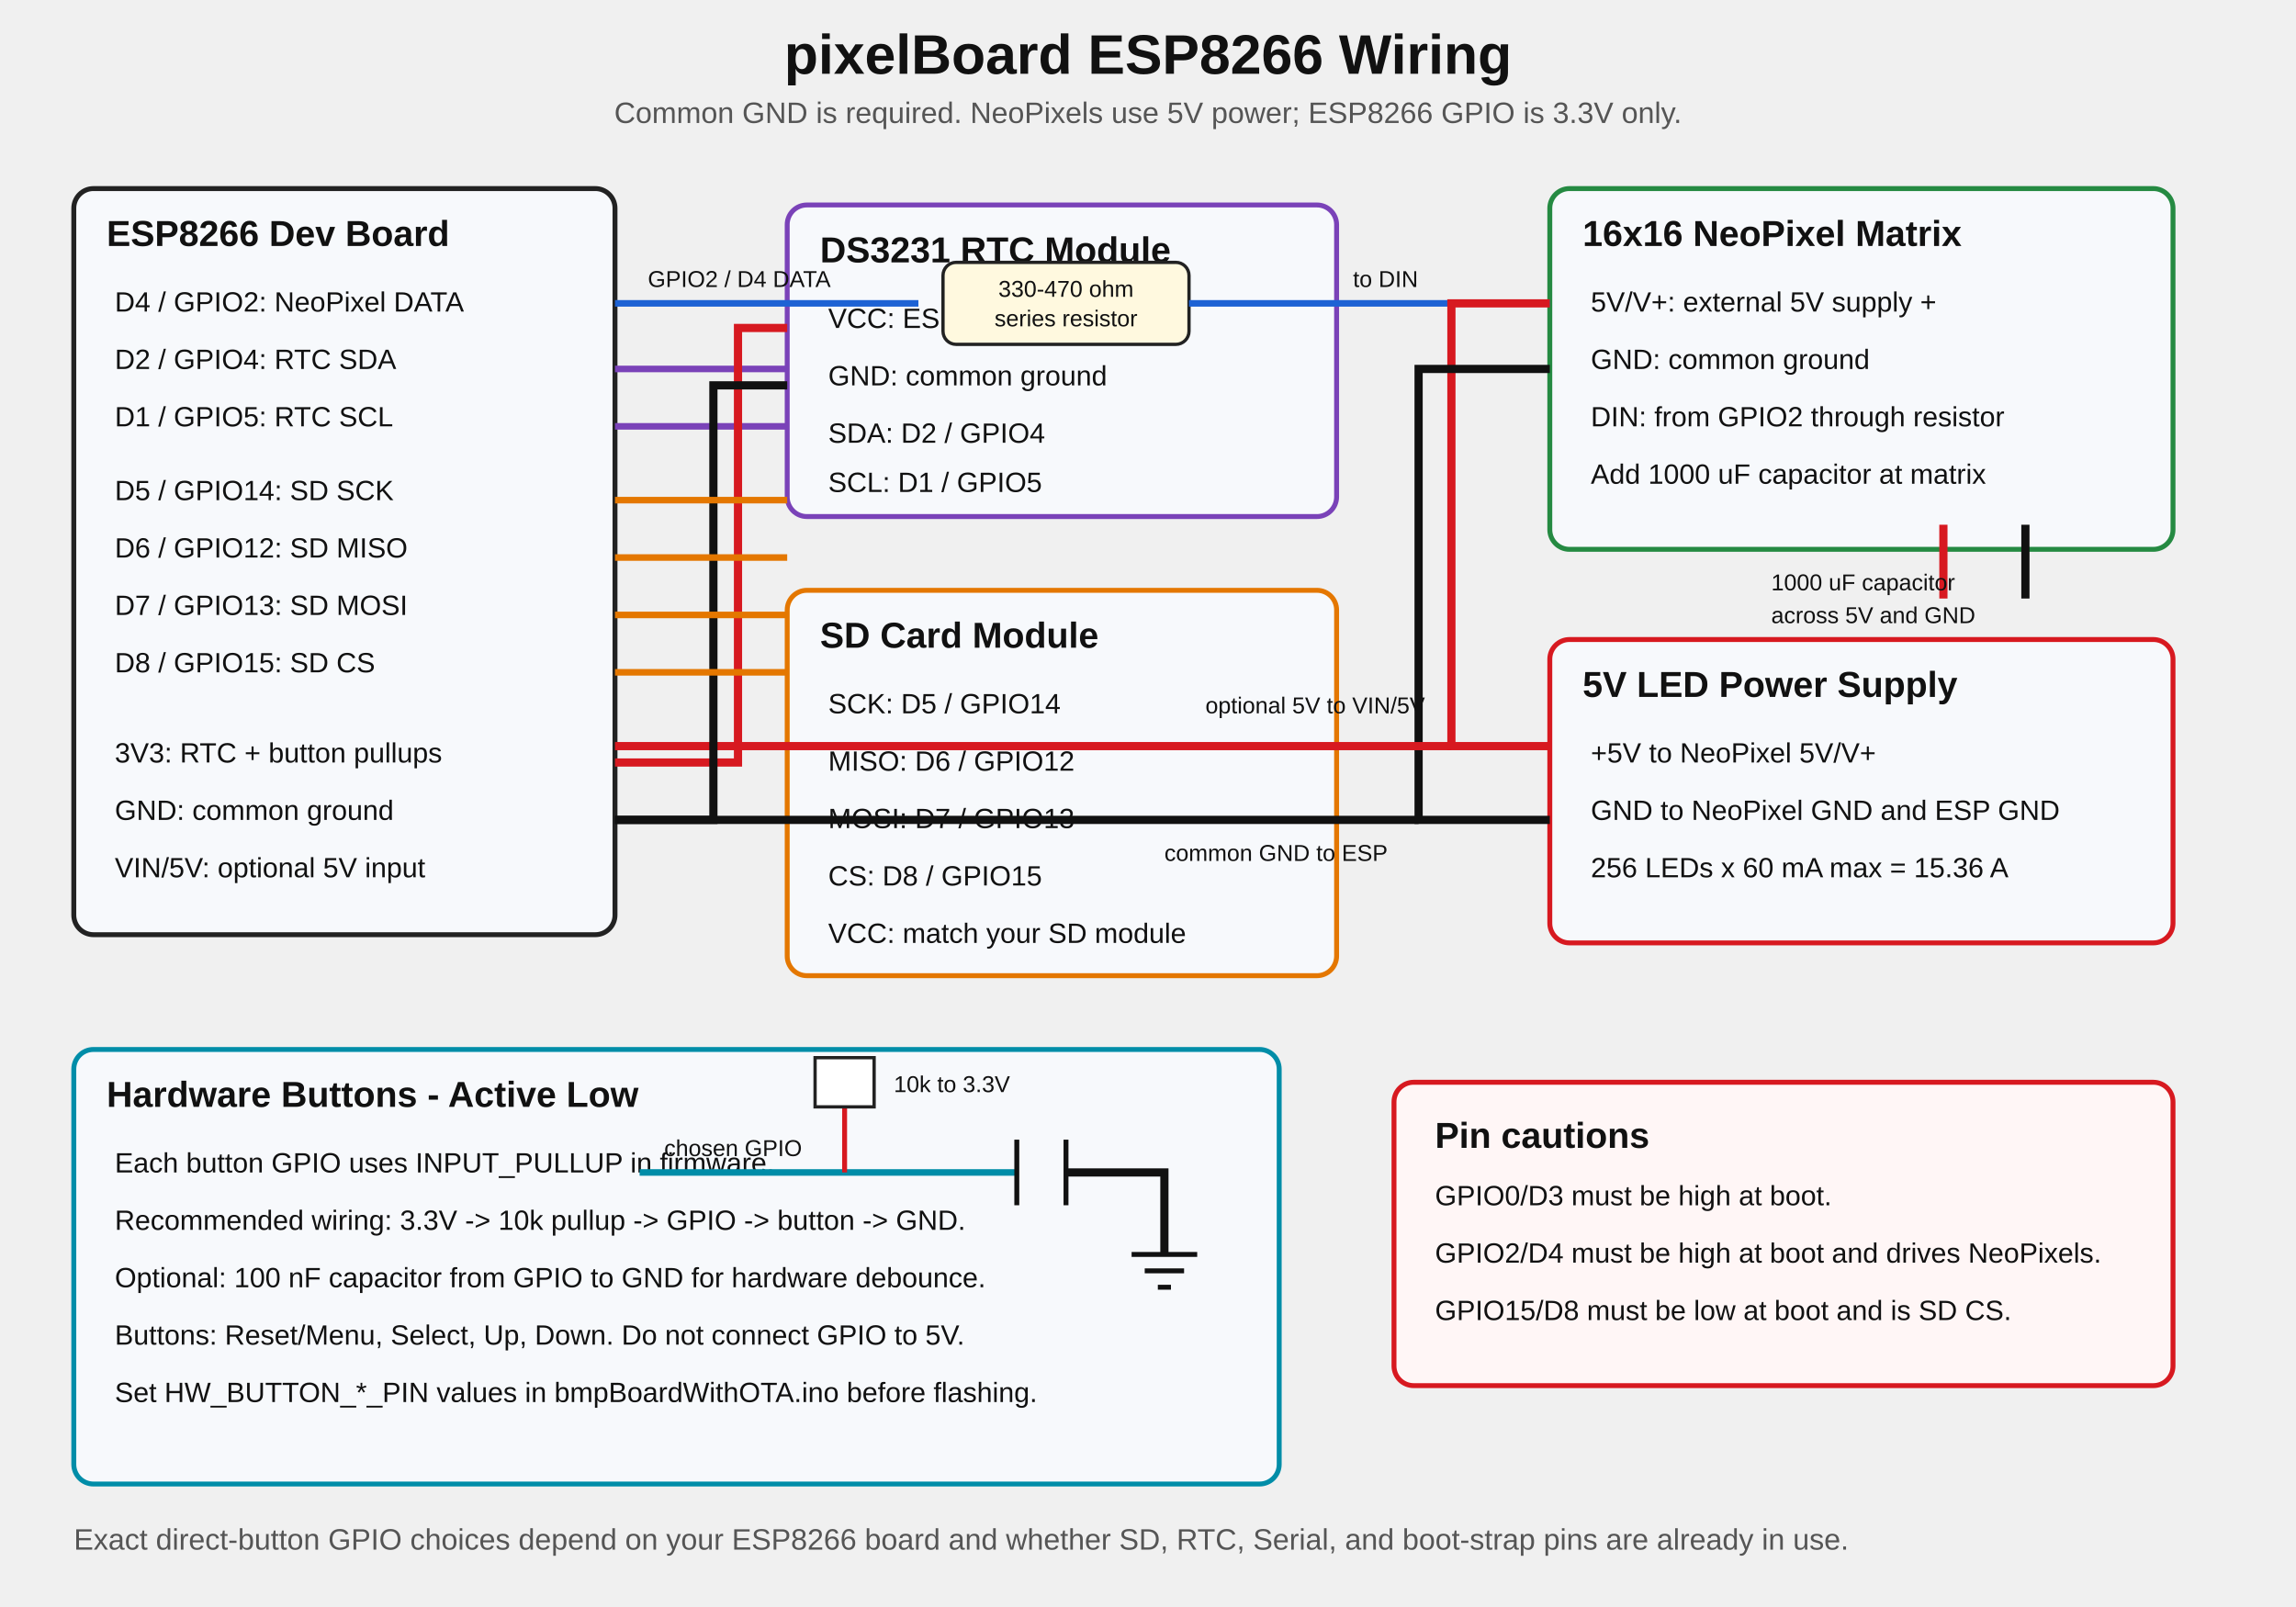
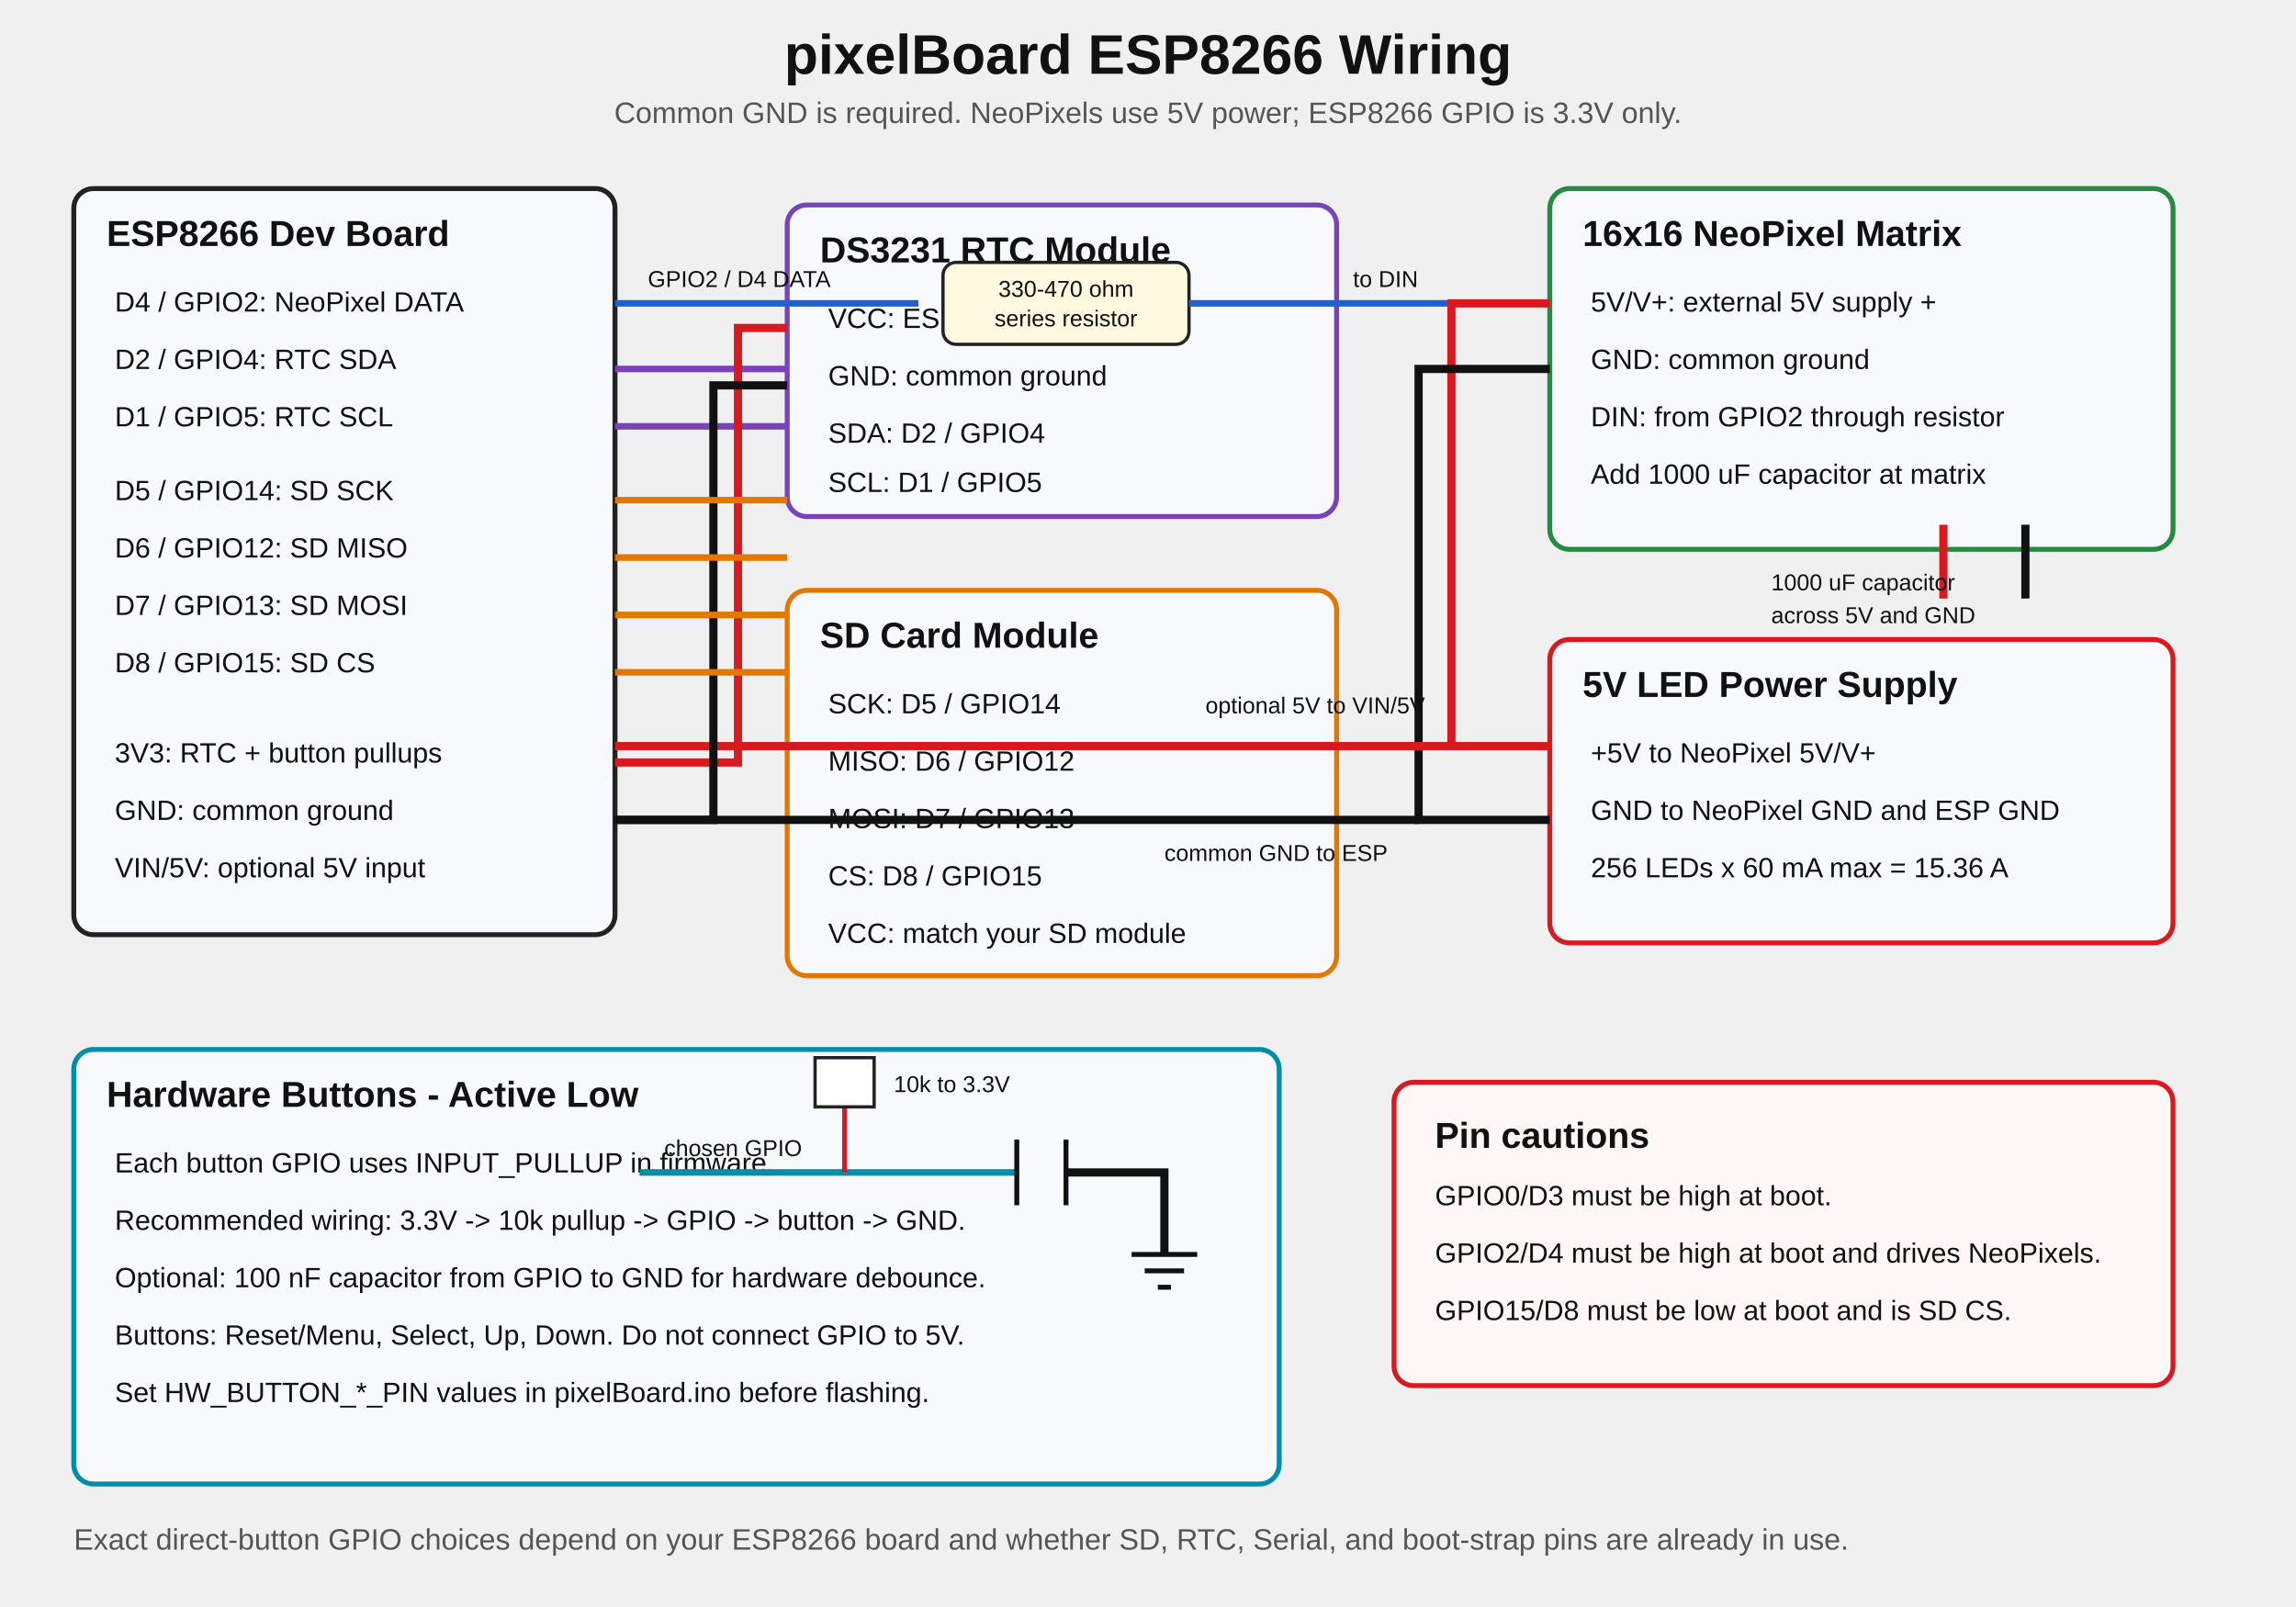
<svg xmlns="http://www.w3.org/2000/svg" width="1400" height="980" viewBox="0 0 1400 980">
  <defs>
    <style>
      text { font-family: Arial, Helvetica, sans-serif; fill: #111; }
      .title { font-size: 34px; font-weight: 700; }
      .subtitle { font-size: 18px; fill: #555; }
      .box-title { font-size: 22px; font-weight: 700; }
      .label { font-size: 17px; }
      .small { font-size: 14px; }
      .wire5v { stroke: #d71920; stroke-width: 5; fill: none; }
      .wiregnd { stroke: #111; stroke-width: 5; fill: none; }
      .wiredata { stroke: #1d62d4; stroke-width: 4; fill: none; }
      .wirei2c { stroke: #7a42b8; stroke-width: 4; fill: none; }
      .wirespi { stroke: #e47700; stroke-width: 4; fill: none; }
      .wirebtn { stroke: #008da8; stroke-width: 4; fill: none; }
      .box { fill: #f7f9fc; stroke: #222; stroke-width: 3; rx: 12; }
      .warn { fill: #fff6f6; stroke: #d71920; stroke-width: 3; rx: 12; }
    </style>
  </defs>
  <text class="title" x="700" y="45" text-anchor="middle">pixelBoard ESP8266 Wiring</text>
  <text class="subtitle" x="700" y="75" text-anchor="middle">Common GND is required. NeoPixels use 5V power; ESP8266 GPIO is 3.3V only.</text>
  <rect class="box" x="45" y="115" width="330" height="455" />
  <text class="box-title" x="65" y="150">ESP8266 Dev Board</text>
  <text class="label" x="70" y="190">D4 / GPIO2: NeoPixel DATA</text>
  <text class="label" x="70" y="225">D2 / GPIO4: RTC SDA</text>
  <text class="label" x="70" y="260">D1 / GPIO5: RTC SCL</text>
  <text class="label" x="70" y="305">D5 / GPIO14: SD SCK</text>
  <text class="label" x="70" y="340">D6 / GPIO12: SD MISO</text>
  <text class="label" x="70" y="375">D7 / GPIO13: SD MOSI</text>
  <text class="label" x="70" y="410">D8 / GPIO15: SD CS</text>
  <text class="label" x="70" y="465">3V3: RTC + button pullups</text>
  <text class="label" x="70" y="500">GND: common ground</text>
  <text class="label" x="70" y="535">VIN/5V: optional 5V input</text>
  <rect class="box" x="945" y="115" width="380" height="220" style="stroke:#258a42" />
  <text class="box-title" x="965" y="150">16x16 NeoPixel Matrix</text>
  <text class="label" x="970" y="190">5V/V+: external 5V supply +</text>
  <text class="label" x="970" y="225">GND: common ground</text>
  <text class="label" x="970" y="260">DIN: from GPIO2 through resistor</text>
  <text class="label" x="970" y="295">Add 1000 uF capacitor at matrix</text>
  <rect class="box" x="945" y="390" width="380" height="185" style="stroke:#d71920" />
  <text class="box-title" x="965" y="425">5V LED Power Supply</text>
  <text class="label" x="970" y="465">+5V to NeoPixel 5V/V+</text>
  <text class="label" x="970" y="500">GND to NeoPixel GND and ESP GND</text>
  <text class="label" x="970" y="535">256 LEDs x 60 mA max = 15.36 A</text>
  <rect class="box" x="480" y="125" width="335" height="190" style="stroke:#7a42b8" />
  <text class="box-title" x="500" y="160">DS3231 RTC Module</text>
  <text class="label" x="505" y="200">VCC: ESP 3V3 preferred</text>
  <text class="label" x="505" y="235">GND: common ground</text>
  <text class="label" x="505" y="270">SDA: D2 / GPIO4</text>
  <text class="label" x="505" y="300">SCL: D1 / GPIO5</text>
  <rect class="box" x="480" y="360" width="335" height="235" style="stroke:#e47700" />
  <text class="box-title" x="500" y="395">SD Card Module</text>
  <text class="label" x="505" y="435">SCK: D5 / GPIO14</text>
  <text class="label" x="505" y="470">MISO: D6 / GPIO12</text>
  <text class="label" x="505" y="505">MOSI: D7 / GPIO13</text>
  <text class="label" x="505" y="540">CS: D8 / GPIO15</text>
  <text class="label" x="505" y="575">VCC: match your SD module</text>
  <rect class="box" x="45" y="640" width="735" height="265" style="stroke:#008da8" />
  <text class="box-title" x="65" y="675">Hardware Buttons - Active Low</text>
  <text class="label" x="70" y="715">Each button GPIO uses INPUT_PULLUP in firmware.</text>
  <text class="label" x="70" y="750">Recommended wiring: 3.3V -&gt; 10k pullup -&gt; GPIO -&gt; button -&gt; GND.</text>
  <text class="label" x="70" y="785">Optional: 100 nF capacitor from GPIO to GND for hardware debounce.</text>
  <text class="label" x="70" y="820">Buttons: Reset/Menu, Select, Up, Down. Do not connect GPIO to 5V.</text>
-   <text class="label" x="70" y="855">Set HW_BUTTON_*_PIN values in bmpBoardWithOTA.ino before flashing.</text>
+   <text class="label" x="70" y="855">Set HW_BUTTON_*_PIN values in pixelBoard.ino before flashing.</text>
  <rect class="warn" x="850" y="660" width="475" height="185" />
  <text class="box-title" x="875" y="700" fill="#d71920">Pin cautions</text>
  <text class="label" x="875" y="735">GPIO0/D3 must be high at boot.</text>
  <text class="label" x="875" y="770">GPIO2/D4 must be high at boot and drives NeoPixels.</text>
  <text class="label" x="875" y="805">GPIO15/D8 must be low at boot and is SD CS.</text>
  <path class="wiredata" d="M375 185 H560" />
  <rect x="575" y="160" width="150" height="50" fill="#fff9df" stroke="#222" stroke-width="2" rx="8" />
  <text class="small" x="650" y="181" text-anchor="middle">330-470 ohm</text>
  <text class="small" x="650" y="199" text-anchor="middle">series resistor</text>
  <path class="wiredata" d="M725 185 H945" />
  <text class="small" x="395" y="175">GPIO2 / D4 DATA</text>
  <text class="small" x="825" y="175">to DIN</text>
  <path class="wire5v" d="M945 455 H885 V185 H945" />
  <path class="wiregnd" d="M945 500 H865 V225 H945" />
  <path class="wiregnd" d="M865 500 H375" />
  <path class="wire5v" d="M885 455 H375" />
  <text class="small" x="735" y="435">optional 5V to VIN/5V</text>
  <text class="small" x="710" y="525">common GND to ESP</text>
  <path class="wirei2c" d="M375 225 H480" />
  <path class="wirei2c" d="M375 260 H480" />
  <path class="wire5v" d="M375 465 H450 V200 H480" />
  <path class="wiregnd" d="M375 500 H435 V235 H480" />
  <path class="wirespi" d="M375 305 H480" />
  <path class="wirespi" d="M375 340 H480" />
  <path class="wirespi" d="M375 375 H480" />
  <path class="wirespi" d="M375 410 H480" />
  <line x1="1185" y1="320" x2="1185" y2="365" stroke="#d71920" stroke-width="5" />
  <line x1="1235" y1="320" x2="1235" y2="365" stroke="#111" stroke-width="5" />
  <text class="small" x="1080" y="360">1000 uF capacitor</text>
  <text class="small" x="1080" y="380">across 5V and GND</text>
  <path class="wirebtn" d="M390 715 H620" />
  <text class="small" x="405" y="705">chosen GPIO</text>
  <line x1="515" y1="715" x2="515" y2="675" stroke="#d71920" stroke-width="3" />
  <rect x="497" y="645" width="36" height="30" fill="white" stroke="#222" stroke-width="2" />
  <text class="small" x="545" y="666">10k to 3.3V</text>
  <line x1="620" y1="695" x2="620" y2="735" stroke="#111" stroke-width="3" />
  <line x1="650" y1="695" x2="650" y2="735" stroke="#111" stroke-width="3" />
  <path class="wiregnd" d="M650 715 H710 V765" />
  <line x1="690" y1="765" x2="730" y2="765" stroke="#111" stroke-width="3" />
  <line x1="698" y1="775" x2="722" y2="775" stroke="#111" stroke-width="3" />
  <line x1="706" y1="785" x2="714" y2="785" stroke="#111" stroke-width="3" />
  <text class="subtitle" x="45" y="945">Exact direct-button GPIO choices depend on your ESP8266 board and whether SD, RTC, Serial, and boot-strap pins are already in use.</text>
</svg>
